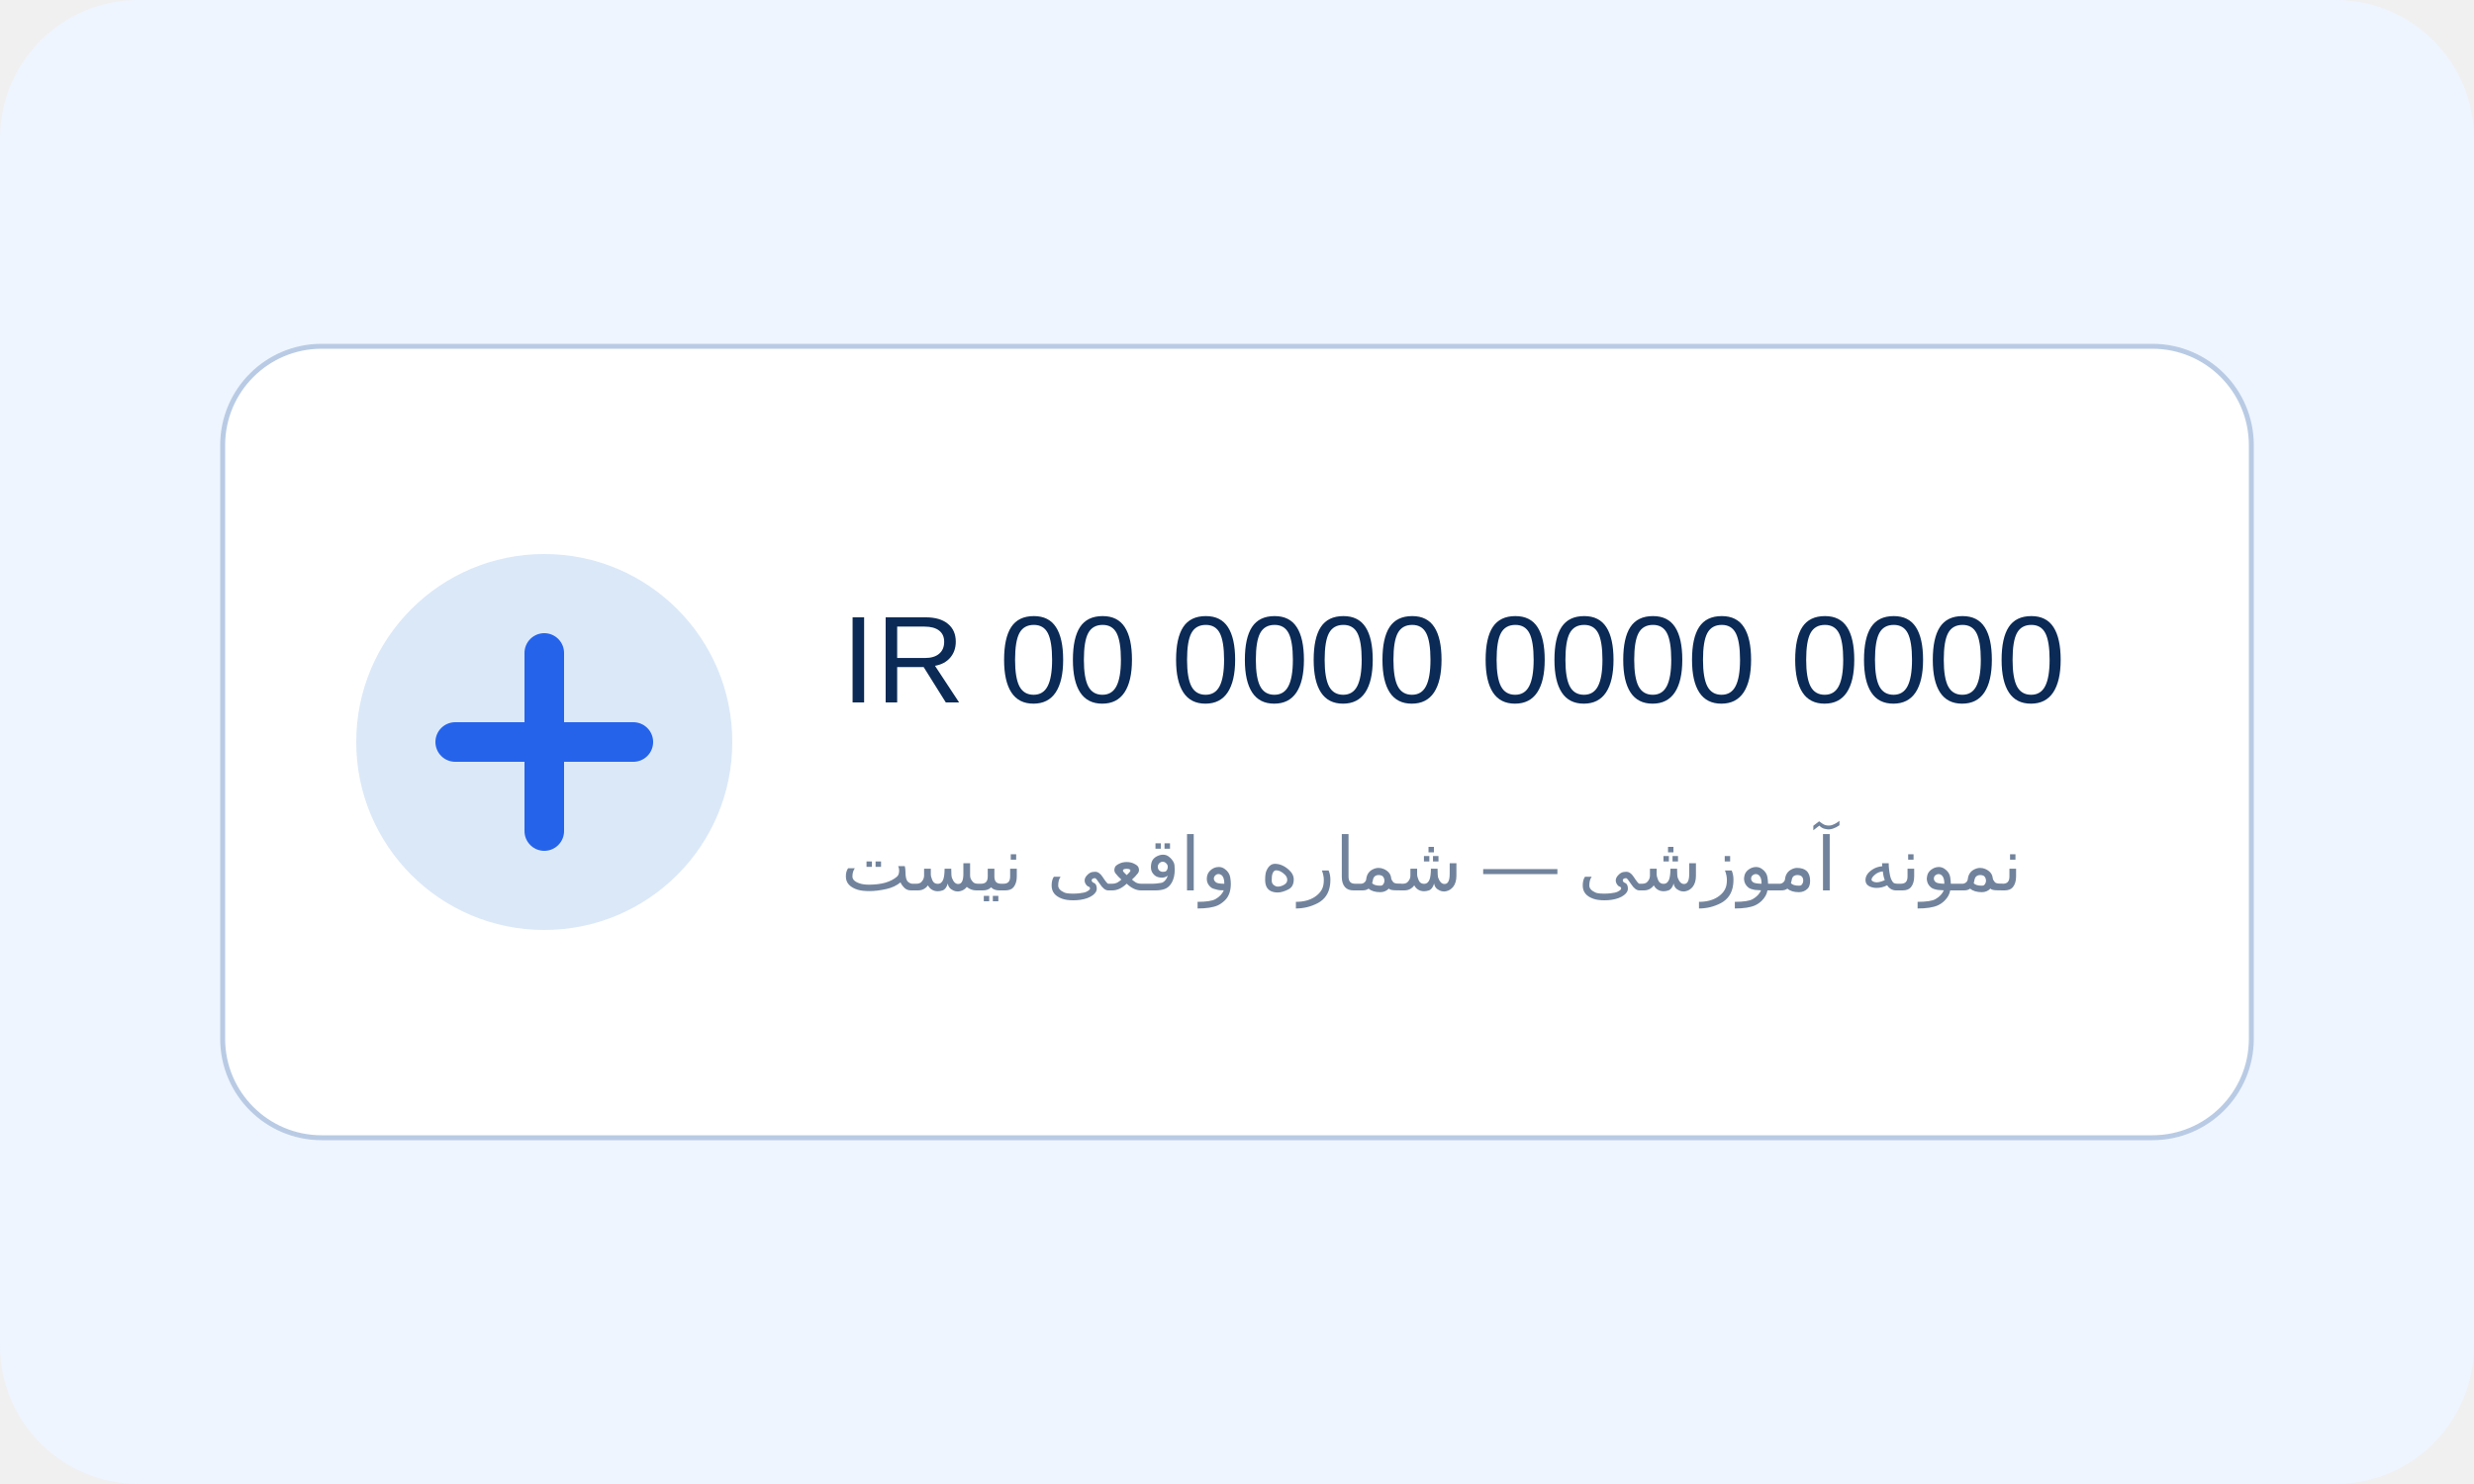
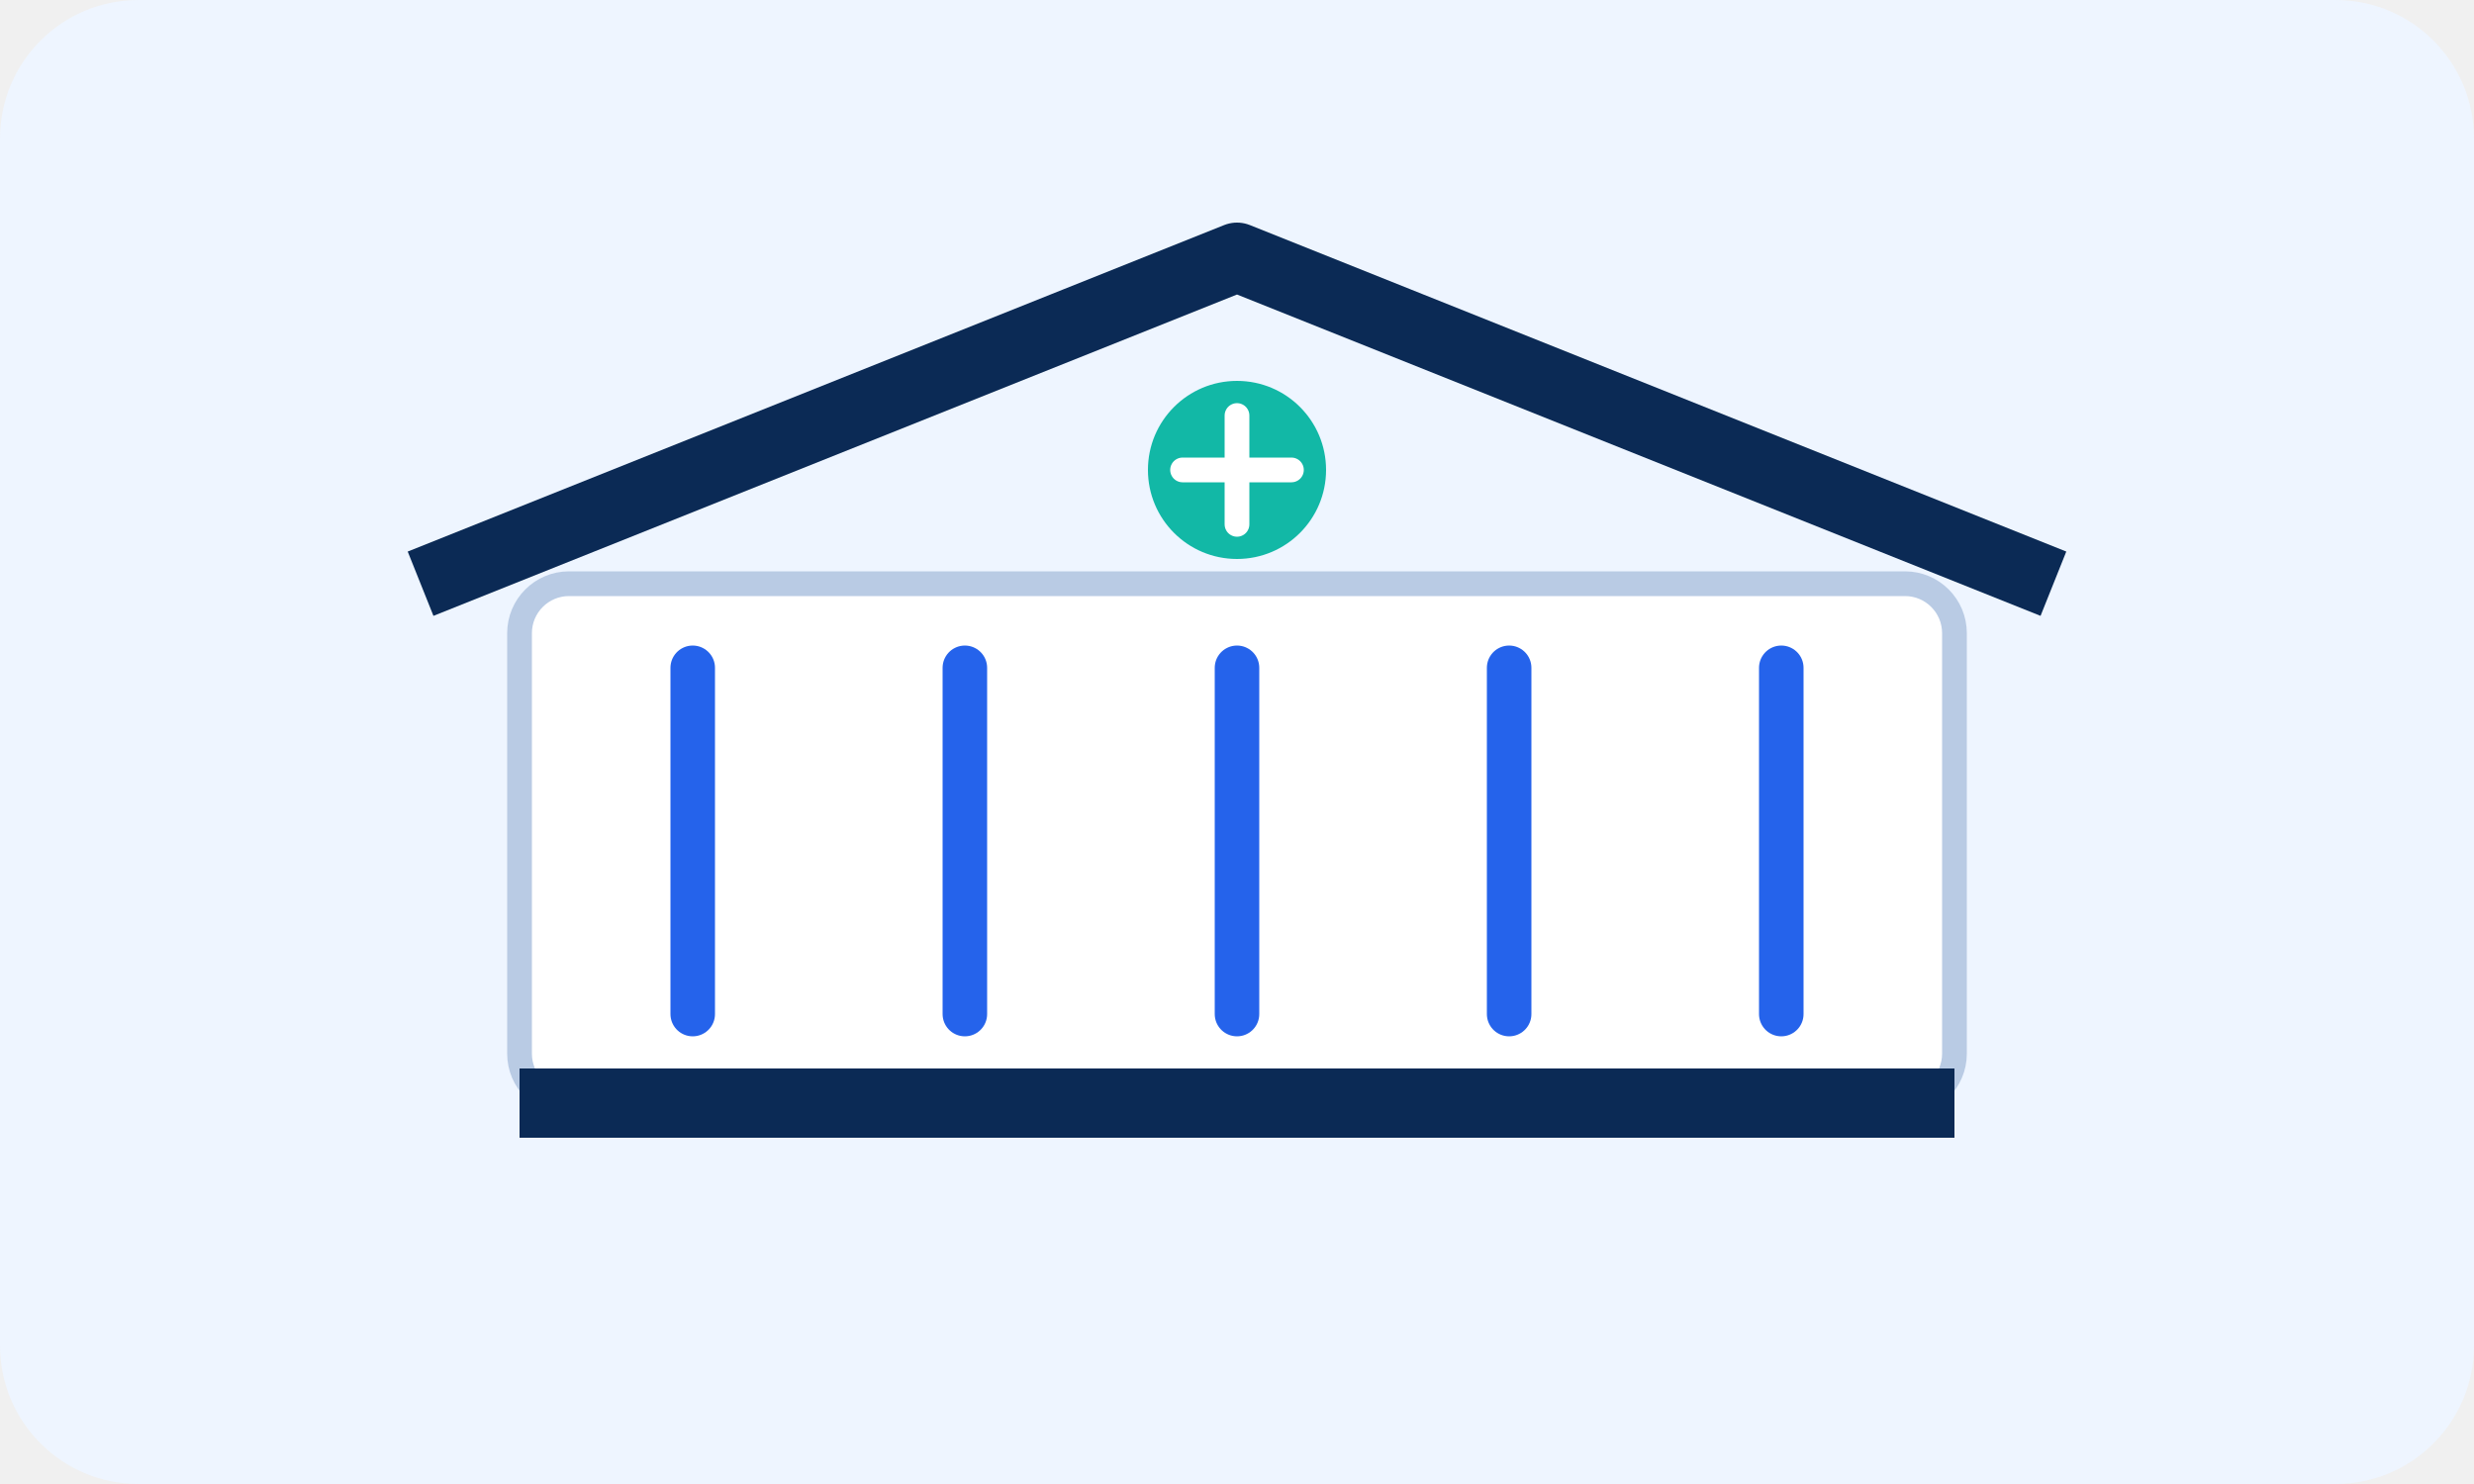
<svg xmlns="http://www.w3.org/2000/svg" viewBox="0 0 500 300">
  <rect width="500" height="300" rx="28" fill="#eef5ff" />
-   <rect x="45" y="70" width="410" height="160" rx="20" fill="#fff" stroke="#b9cbe4" />
-   <circle cx="110" cy="150" r="38" fill="#dbe8f8" />
-   <path d="M92 150h36M110 132v36" stroke="#2563eb" stroke-width="8" stroke-linecap="round" />
-   <text x="170" y="142" font-family="Arial" font-size="25" fill="#0b2a55">IR 00 0000 0000 0000</text>
-   <text x="170" y="180" font-family="Arial" font-size="15" fill="#71839c">نمونه آموزشی — شماره واقعی نیست</text>
+   <path d="M85 118 250 52l165 66" fill="none" stroke="#0b2a55" stroke-width="14" stroke-linejoin="round" />
+   <rect x="105" y="118" width="290" height="105" rx="10" fill="#fff" stroke="#b9cbe4" stroke-width="5" />
+   <path d="M140 135v70M195 135v70M250 135v70M305 135v70M360 135v70" stroke="#2563eb" stroke-width="9" stroke-linecap="round" />
+   <path d="M105 223h290" stroke="#0b2a55" stroke-width="14" />
+   <circle cx="250" cy="95" r="18" fill="#12b8a6" />
+   <path d="M250 84v22M239 95h22" stroke="#fff" stroke-width="5" stroke-linecap="round" />
</svg>
